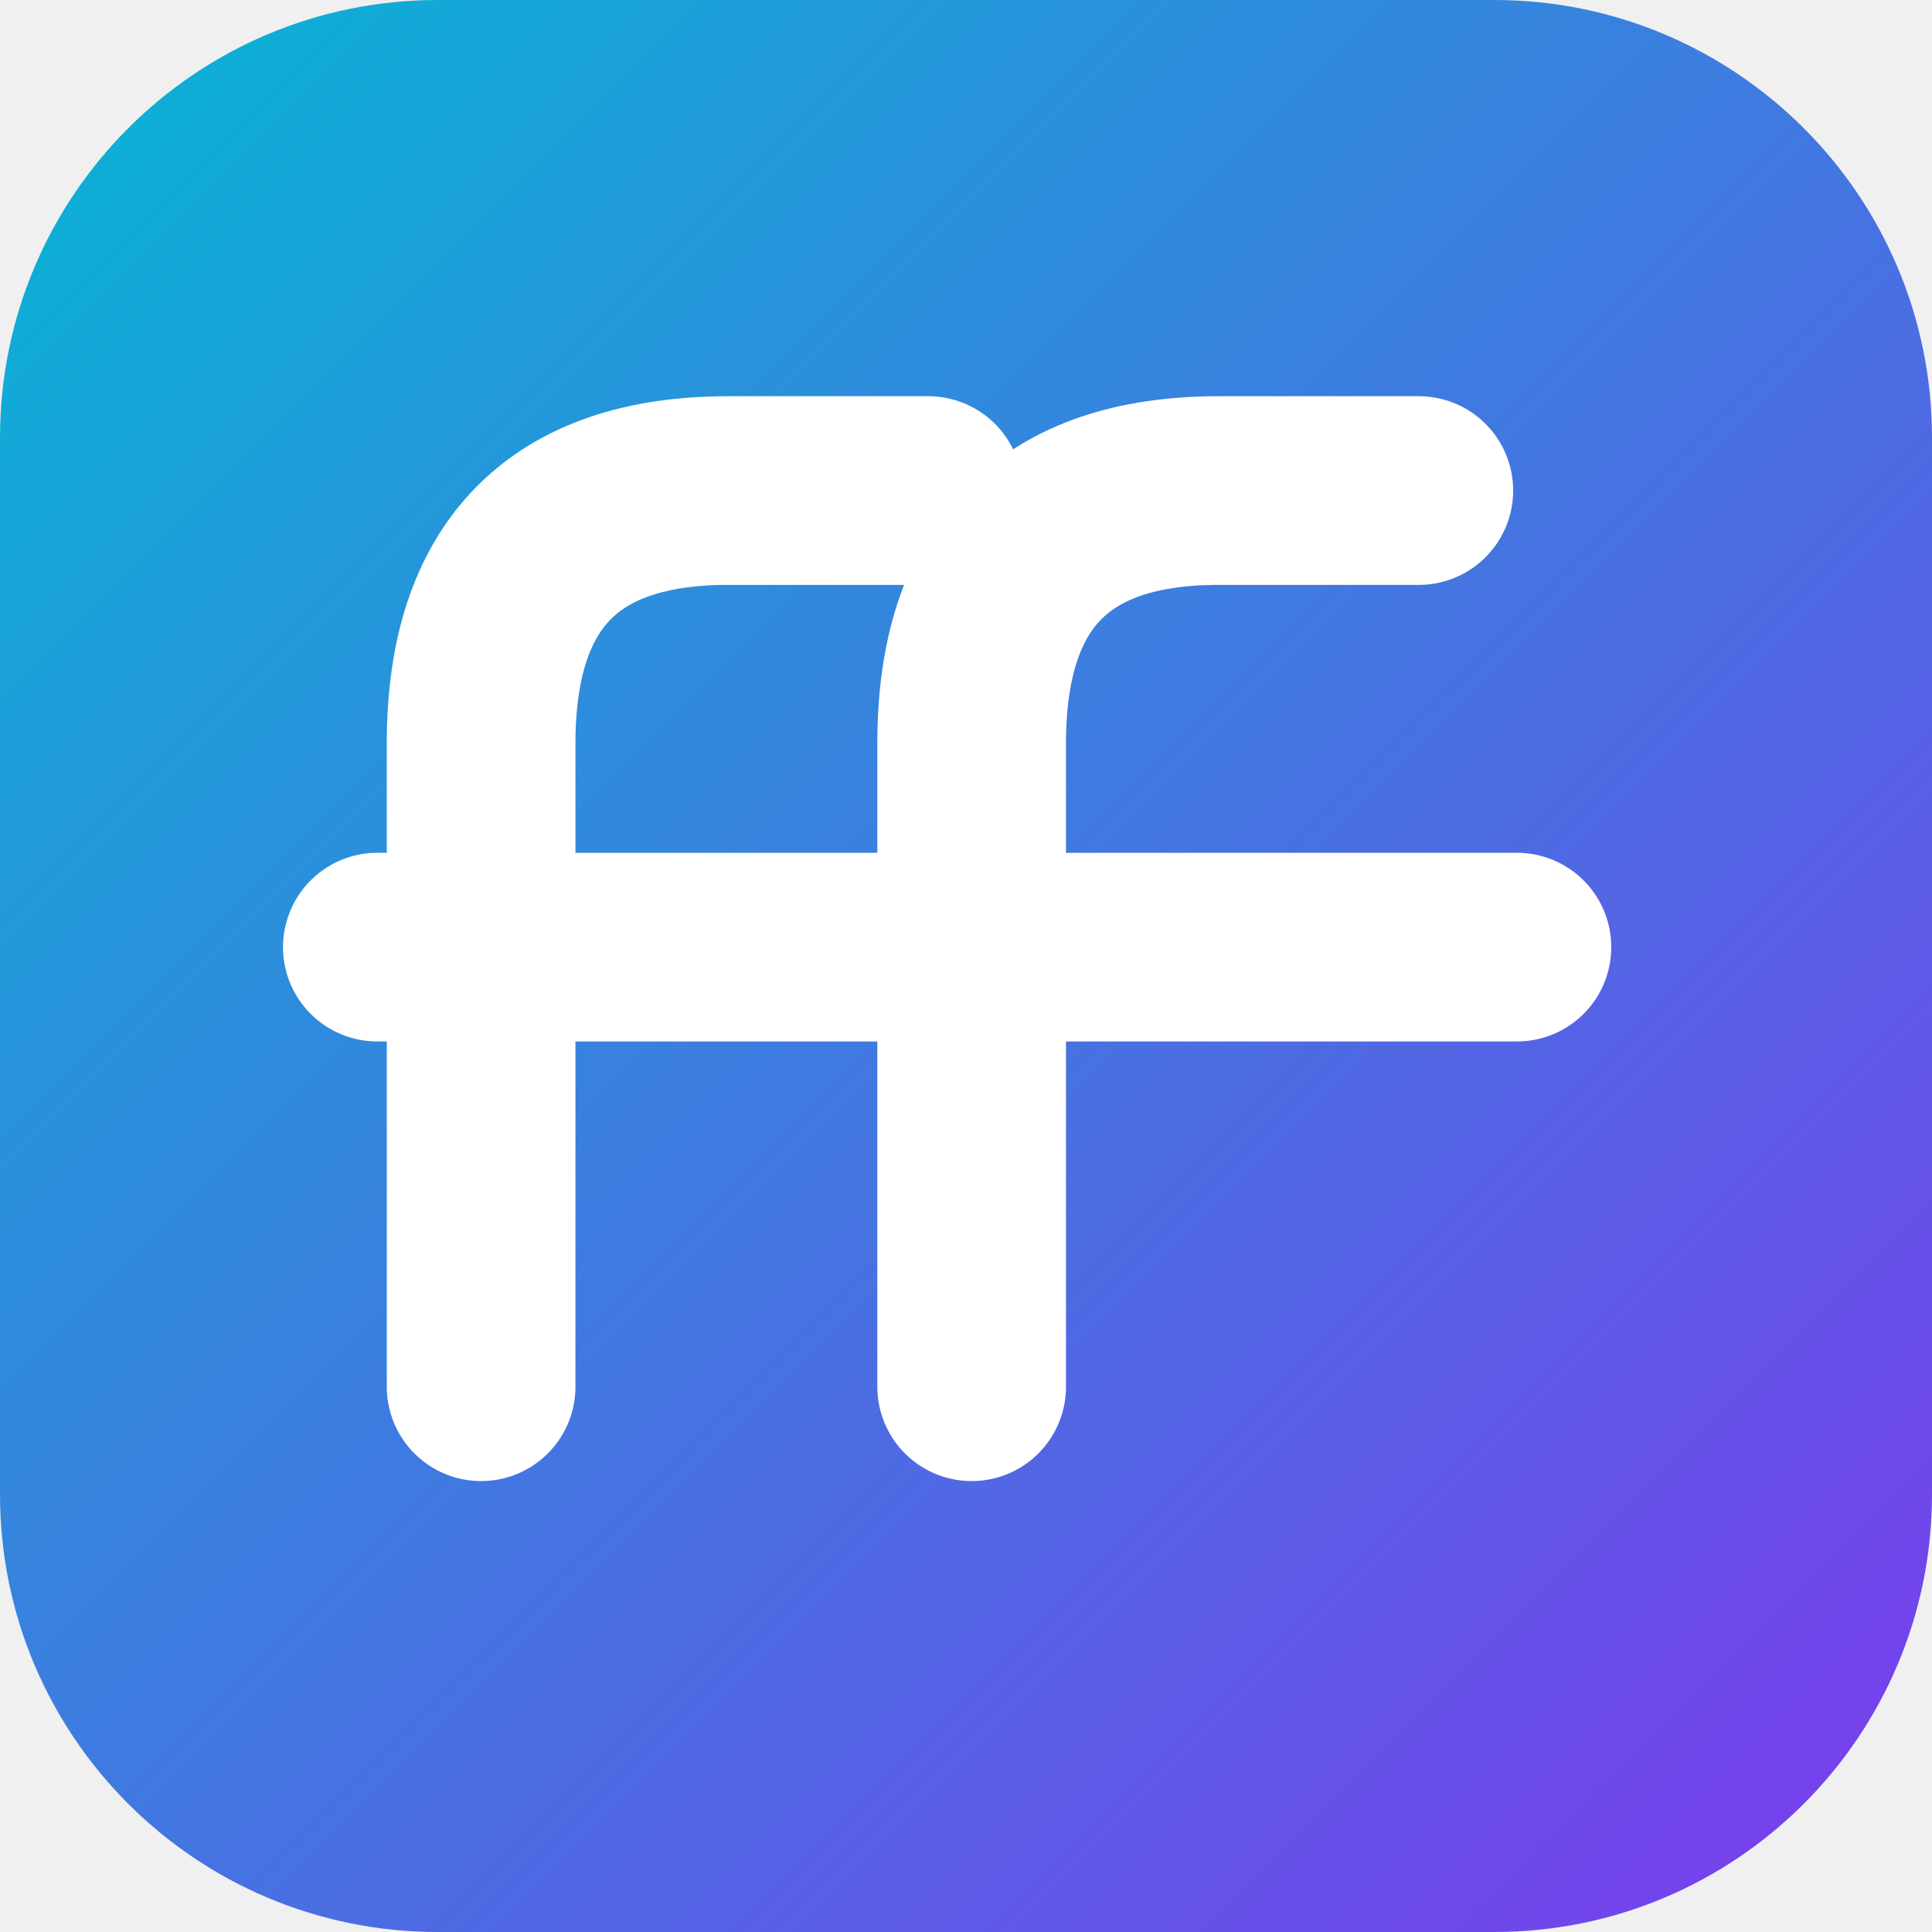
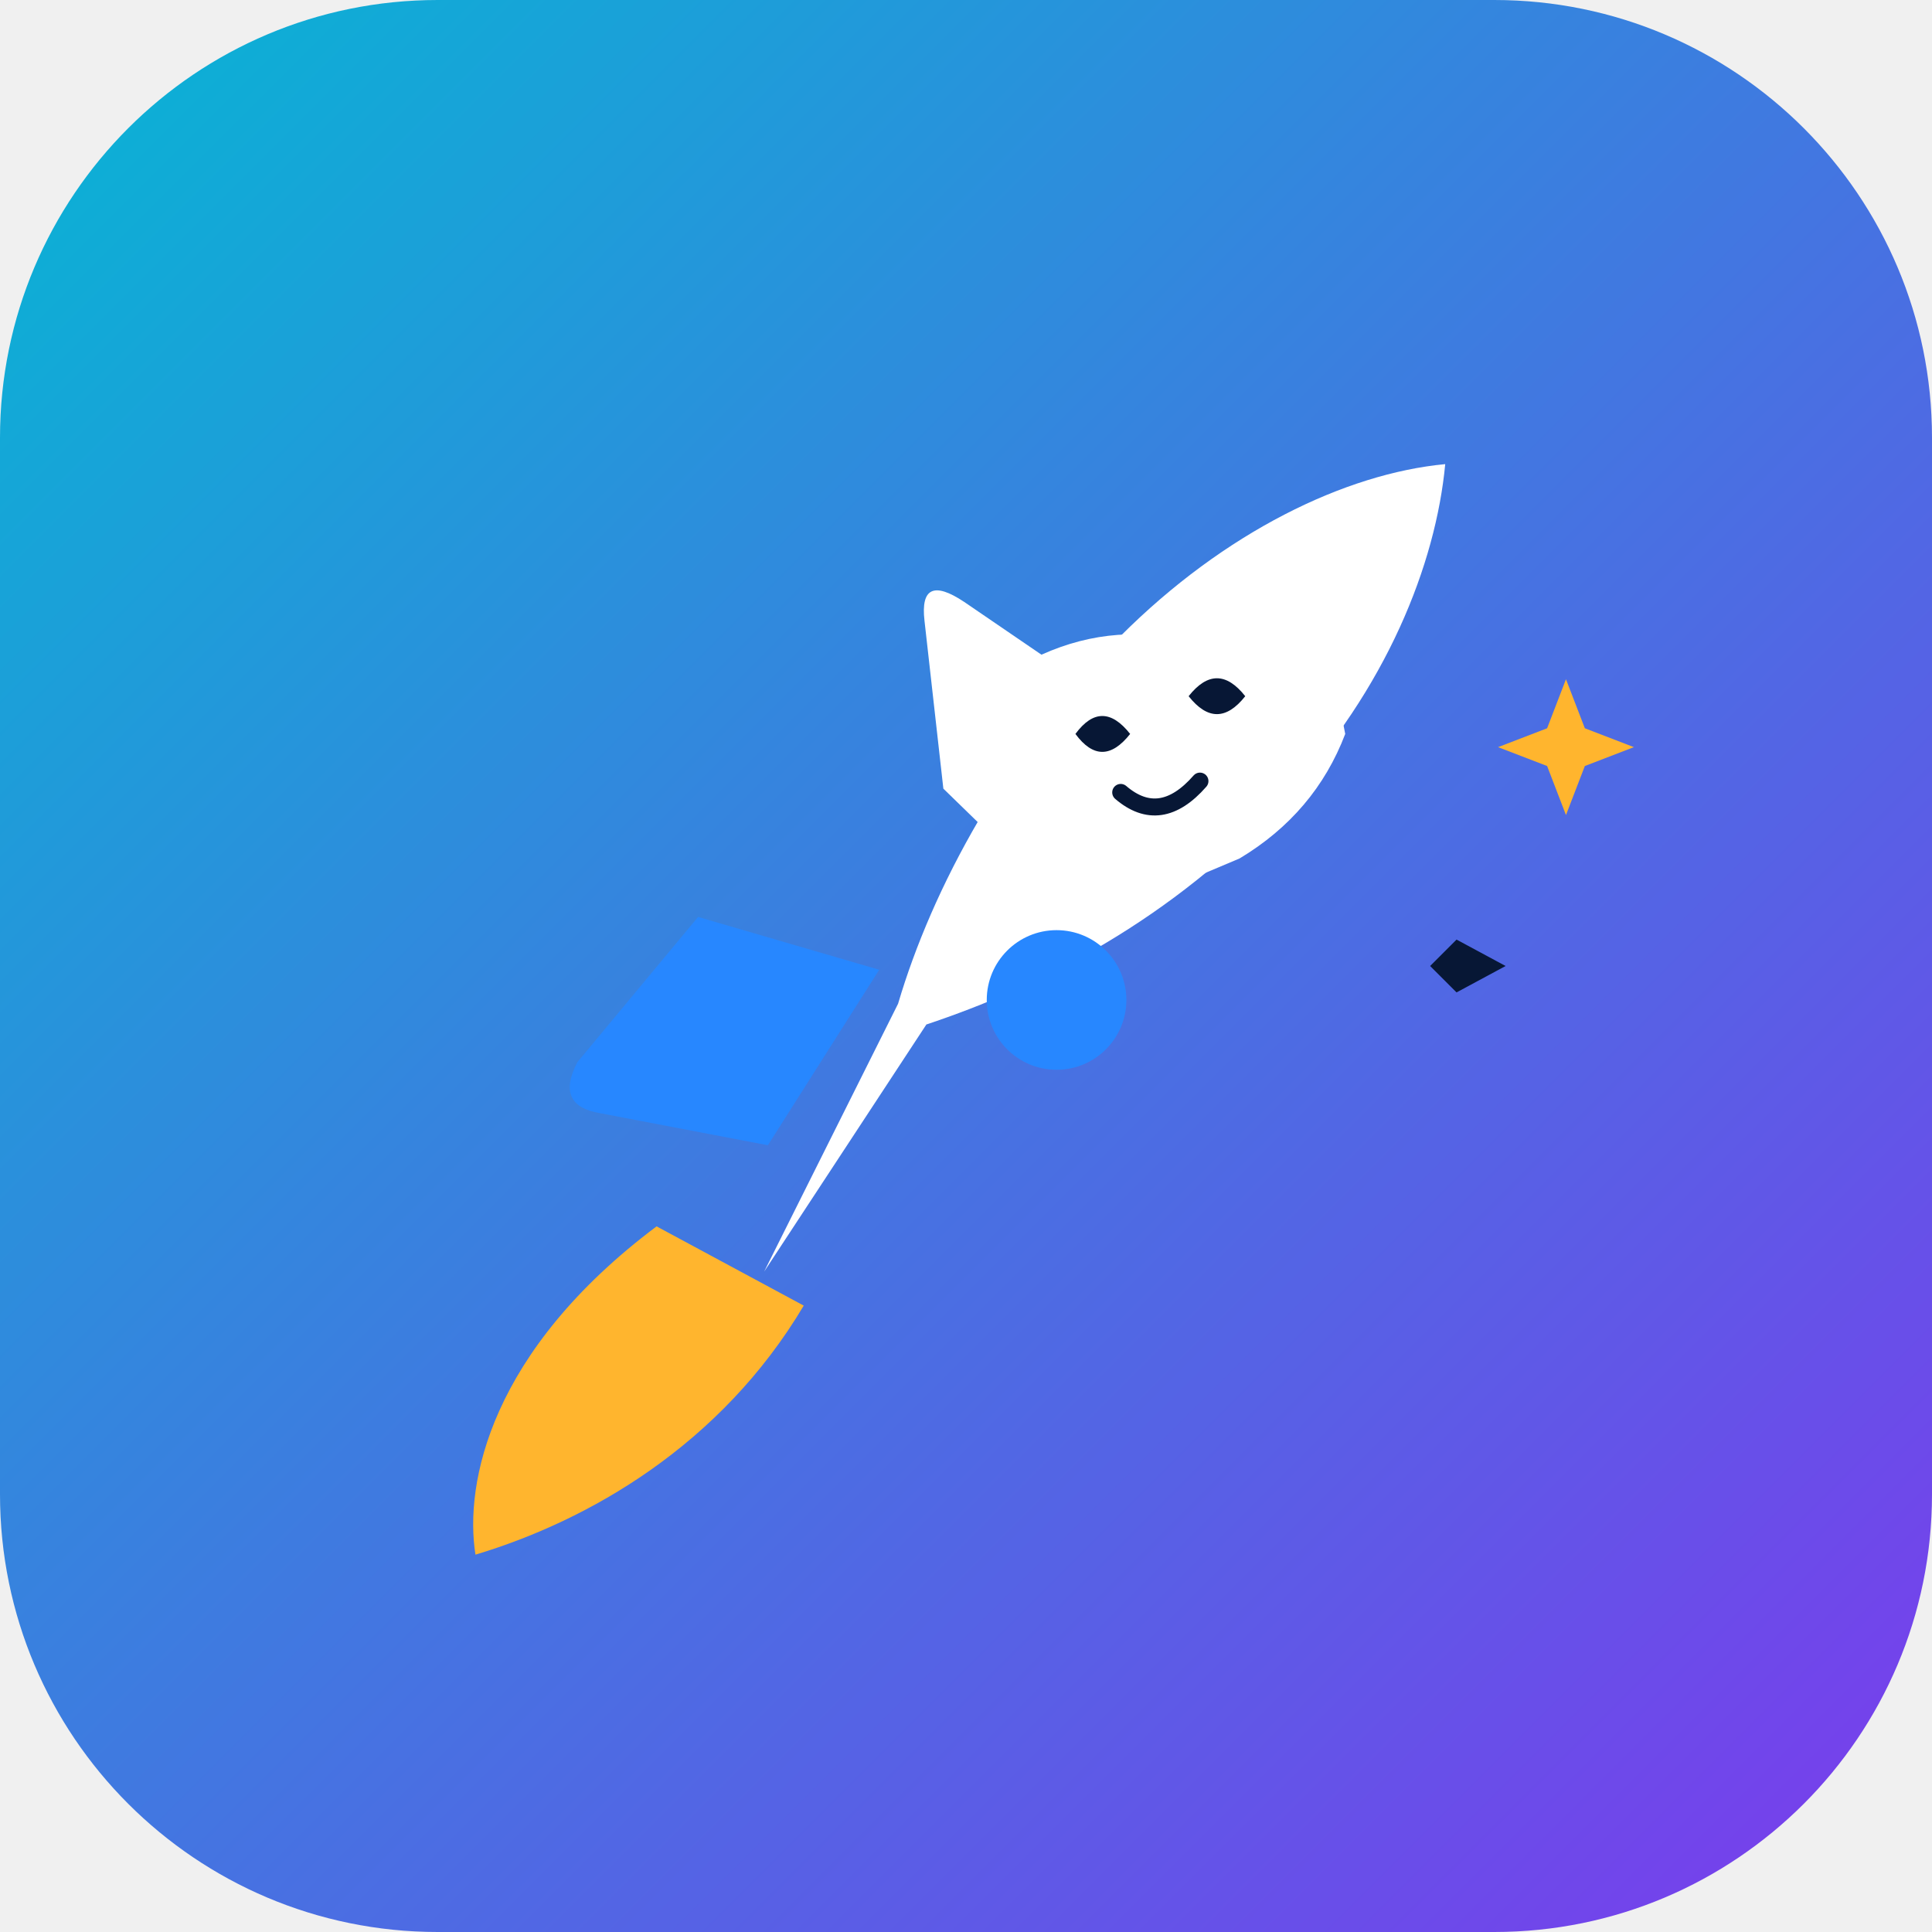
<svg xmlns="http://www.w3.org/2000/svg" viewBox="0 0 1024 1024" width="1024" height="1024" role="img" aria-label="farfarfun logo">
  <defs>
    <linearGradient id="g" x1="0" y1="0" x2="1024" y2="1024" gradientUnits="userSpaceOnUse">
      <stop offset="0" stop-color="#06B6D4" />
      <stop offset="1" stop-color="#7C3AED" />
    </linearGradient>
  </defs>
  <rect x="0" y="0" width="1024" height="1024" rx="232" fill="url(#g)" />
-   <path d="M 492 260 H 386 Q 255 260 255 394 V 735 M 752 260 H 646 Q 515 260 515 394 V 735" fill="none" stroke="#FFFFFF" stroke-width="100" stroke-linecap="round" stroke-linejoin="round" />
-   <path d="M 200 502 H 804" fill="none" stroke="#FFFFFF" stroke-width="100" stroke-linecap="round" stroke-linejoin="round" />
+   <path fill="#FFB52E" d="M 348 650 C 260 716 246 786 252 824 C 312 806 382 766 426 692 Z" />
+   <path fill="#2787FF" d="M 407 607 L 318 590 Q 294 586 306 563 L 370 486 L 466 514 Z" />
+   <path fill="#2787FF" d="M 584 383 L 648 300 Q 672 276 689 304 L 711 393 L 644 456 Z" />
+   <path fill="#FFFFFF" d="M 405 674 L 476 532 C 494 471 533 398 594 337 C 649 282 713 251 766 246 C 761 299 735 365 681 423 C 621 488 551 523 491 543 Z" />
+   <path fill="#FFFFFF" d="M 500 418 L 490 329 Q 487 303 511 319 L 552 347 Q 592 329 634 341 L 670 302 Q 691 284 698 313 L 713 389 Q 697 431 657 455 L 574 490 Z" />
+   <path fill="#071735" d="M 570 389 Q 584 370 599 389 Q 584 408 570 389 Z M 630 369 Q 645 350 660 369 Q 645 388 630 369 Z" />
+   <path fill="none" stroke="#071735" stroke-width="9" stroke-linecap="round" d="M 594 420 Q 615 438 636 414" />
+   <circle cx="560" cy="530" r="37" fill="#2787FF" />
+   <path fill="#071735" d="M 772 498 L 798 512 L 772 526 L 758 512 Z" />
+   <path fill="#FFB52E" d="M 830 360 L 840 386 L 866 396 L 840 406 L 830 432 L 820 406 L 794 396 L 820 386 Z" />
</svg>
